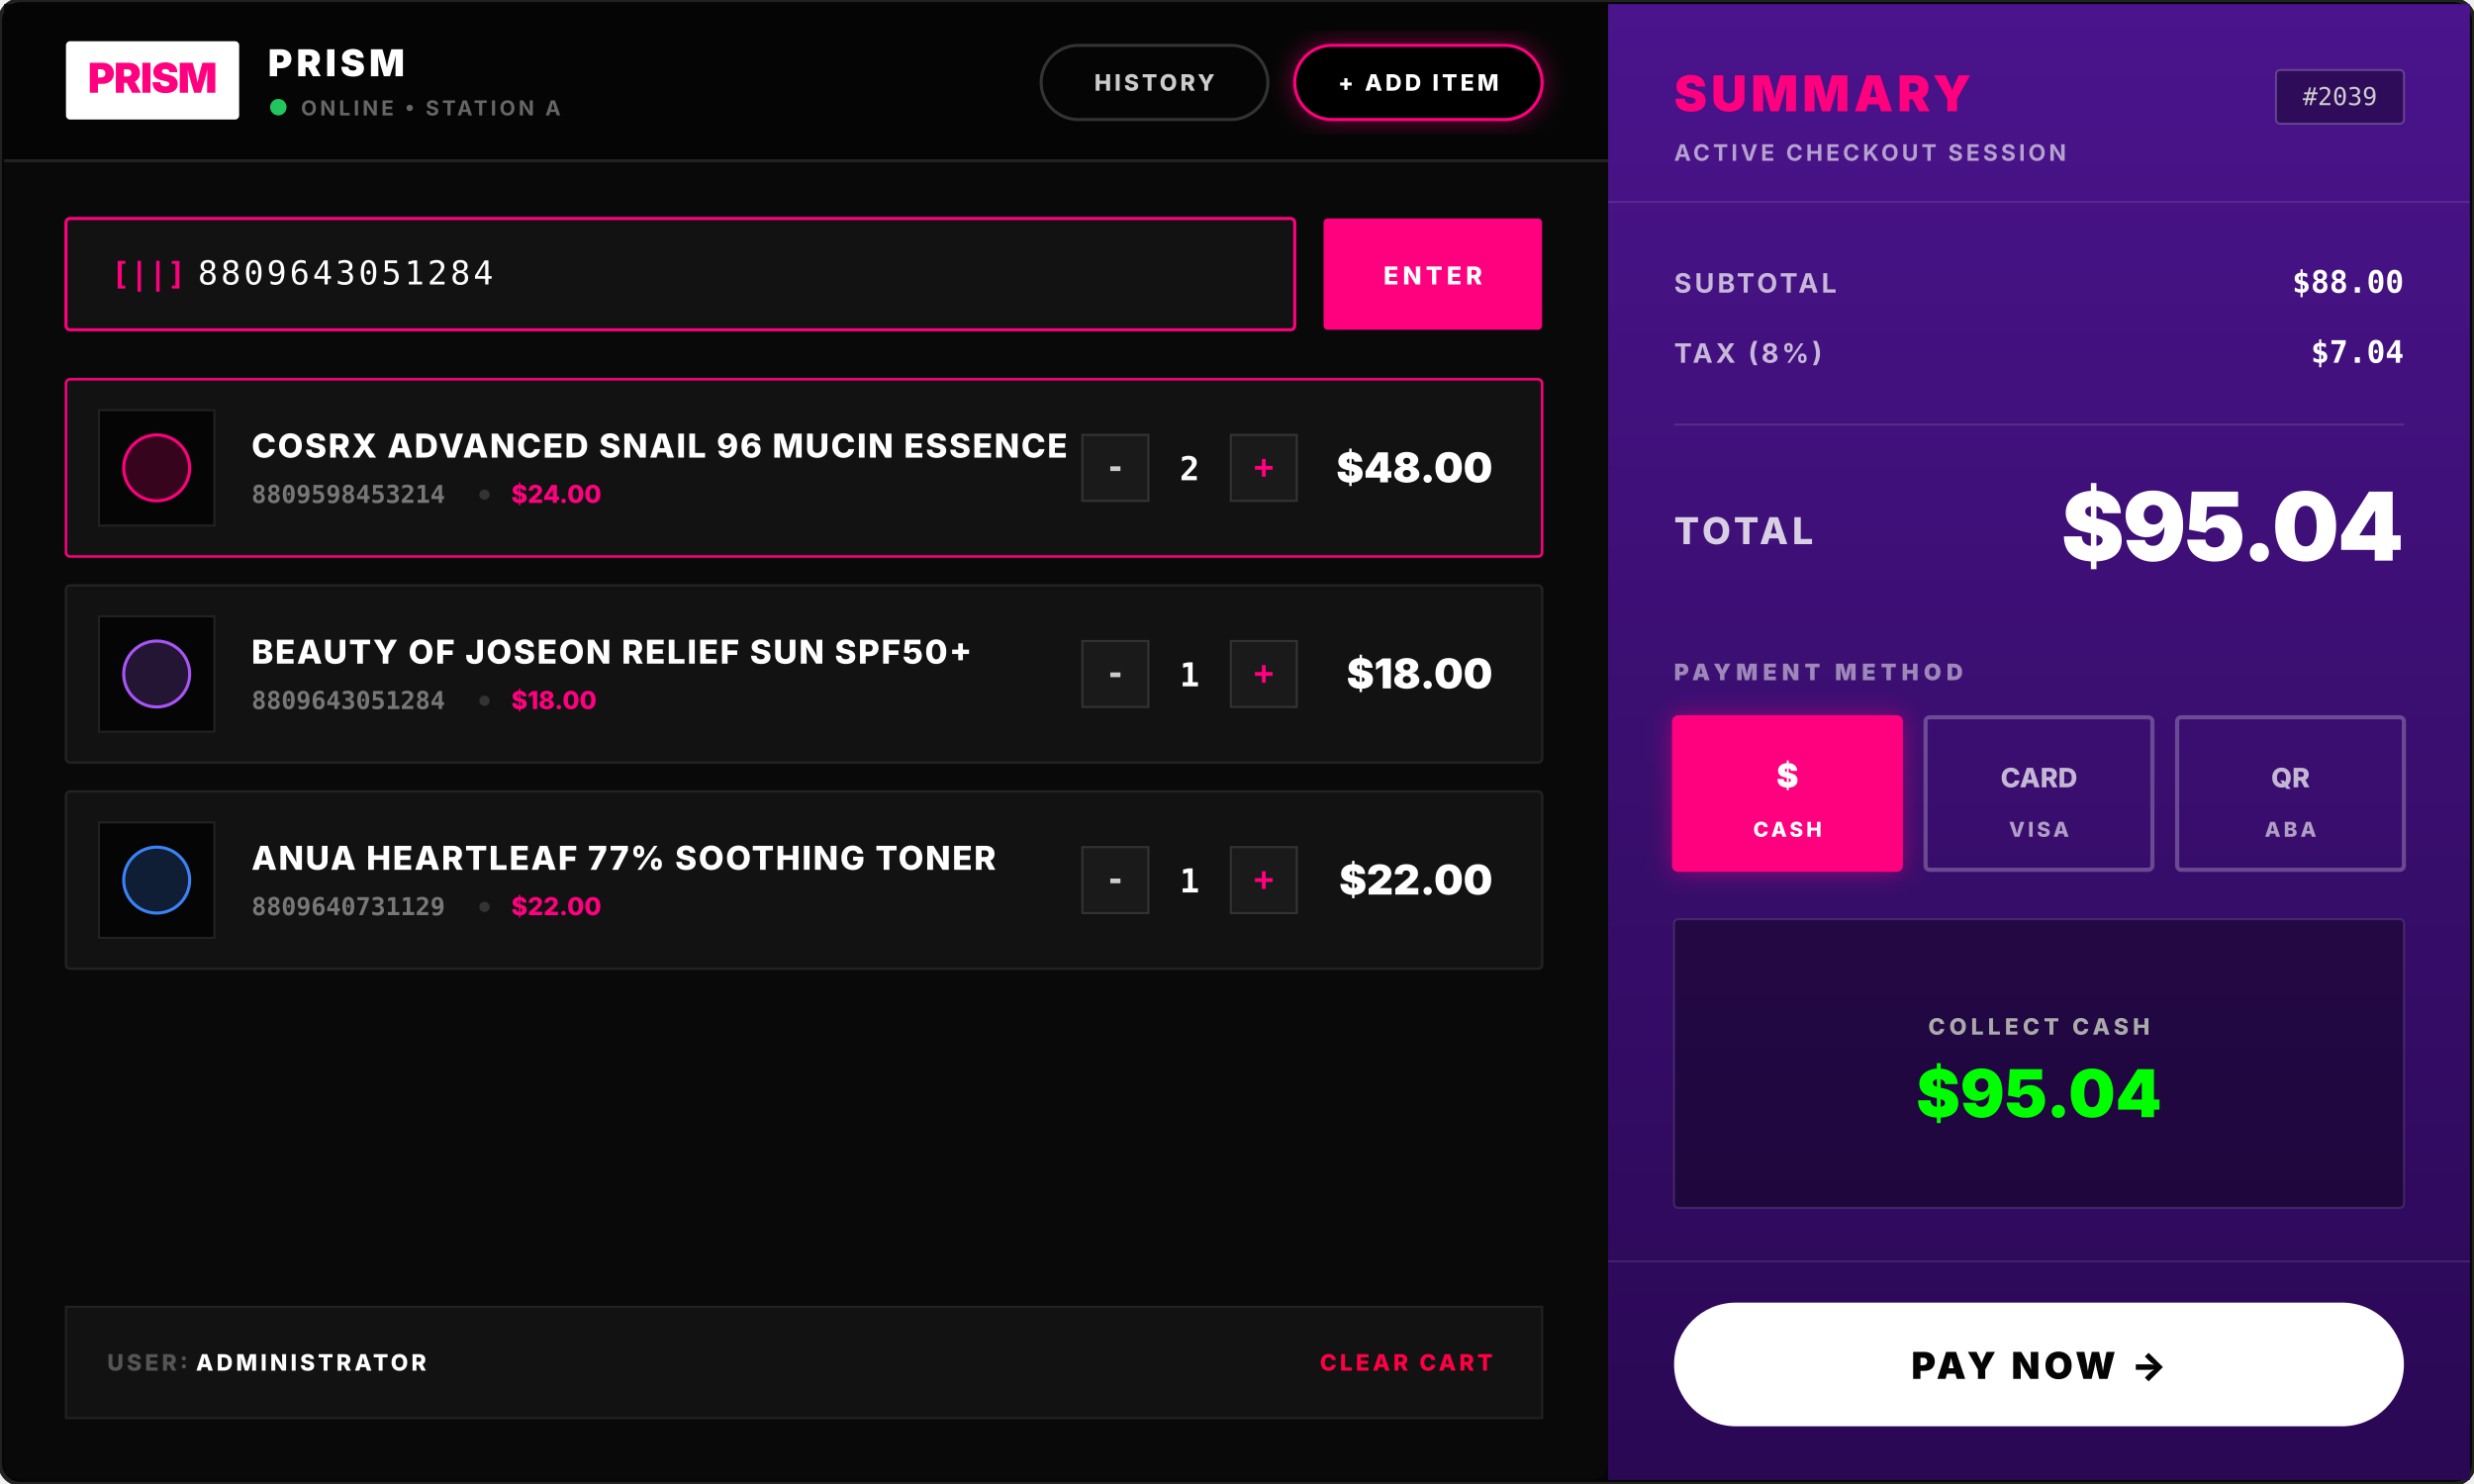
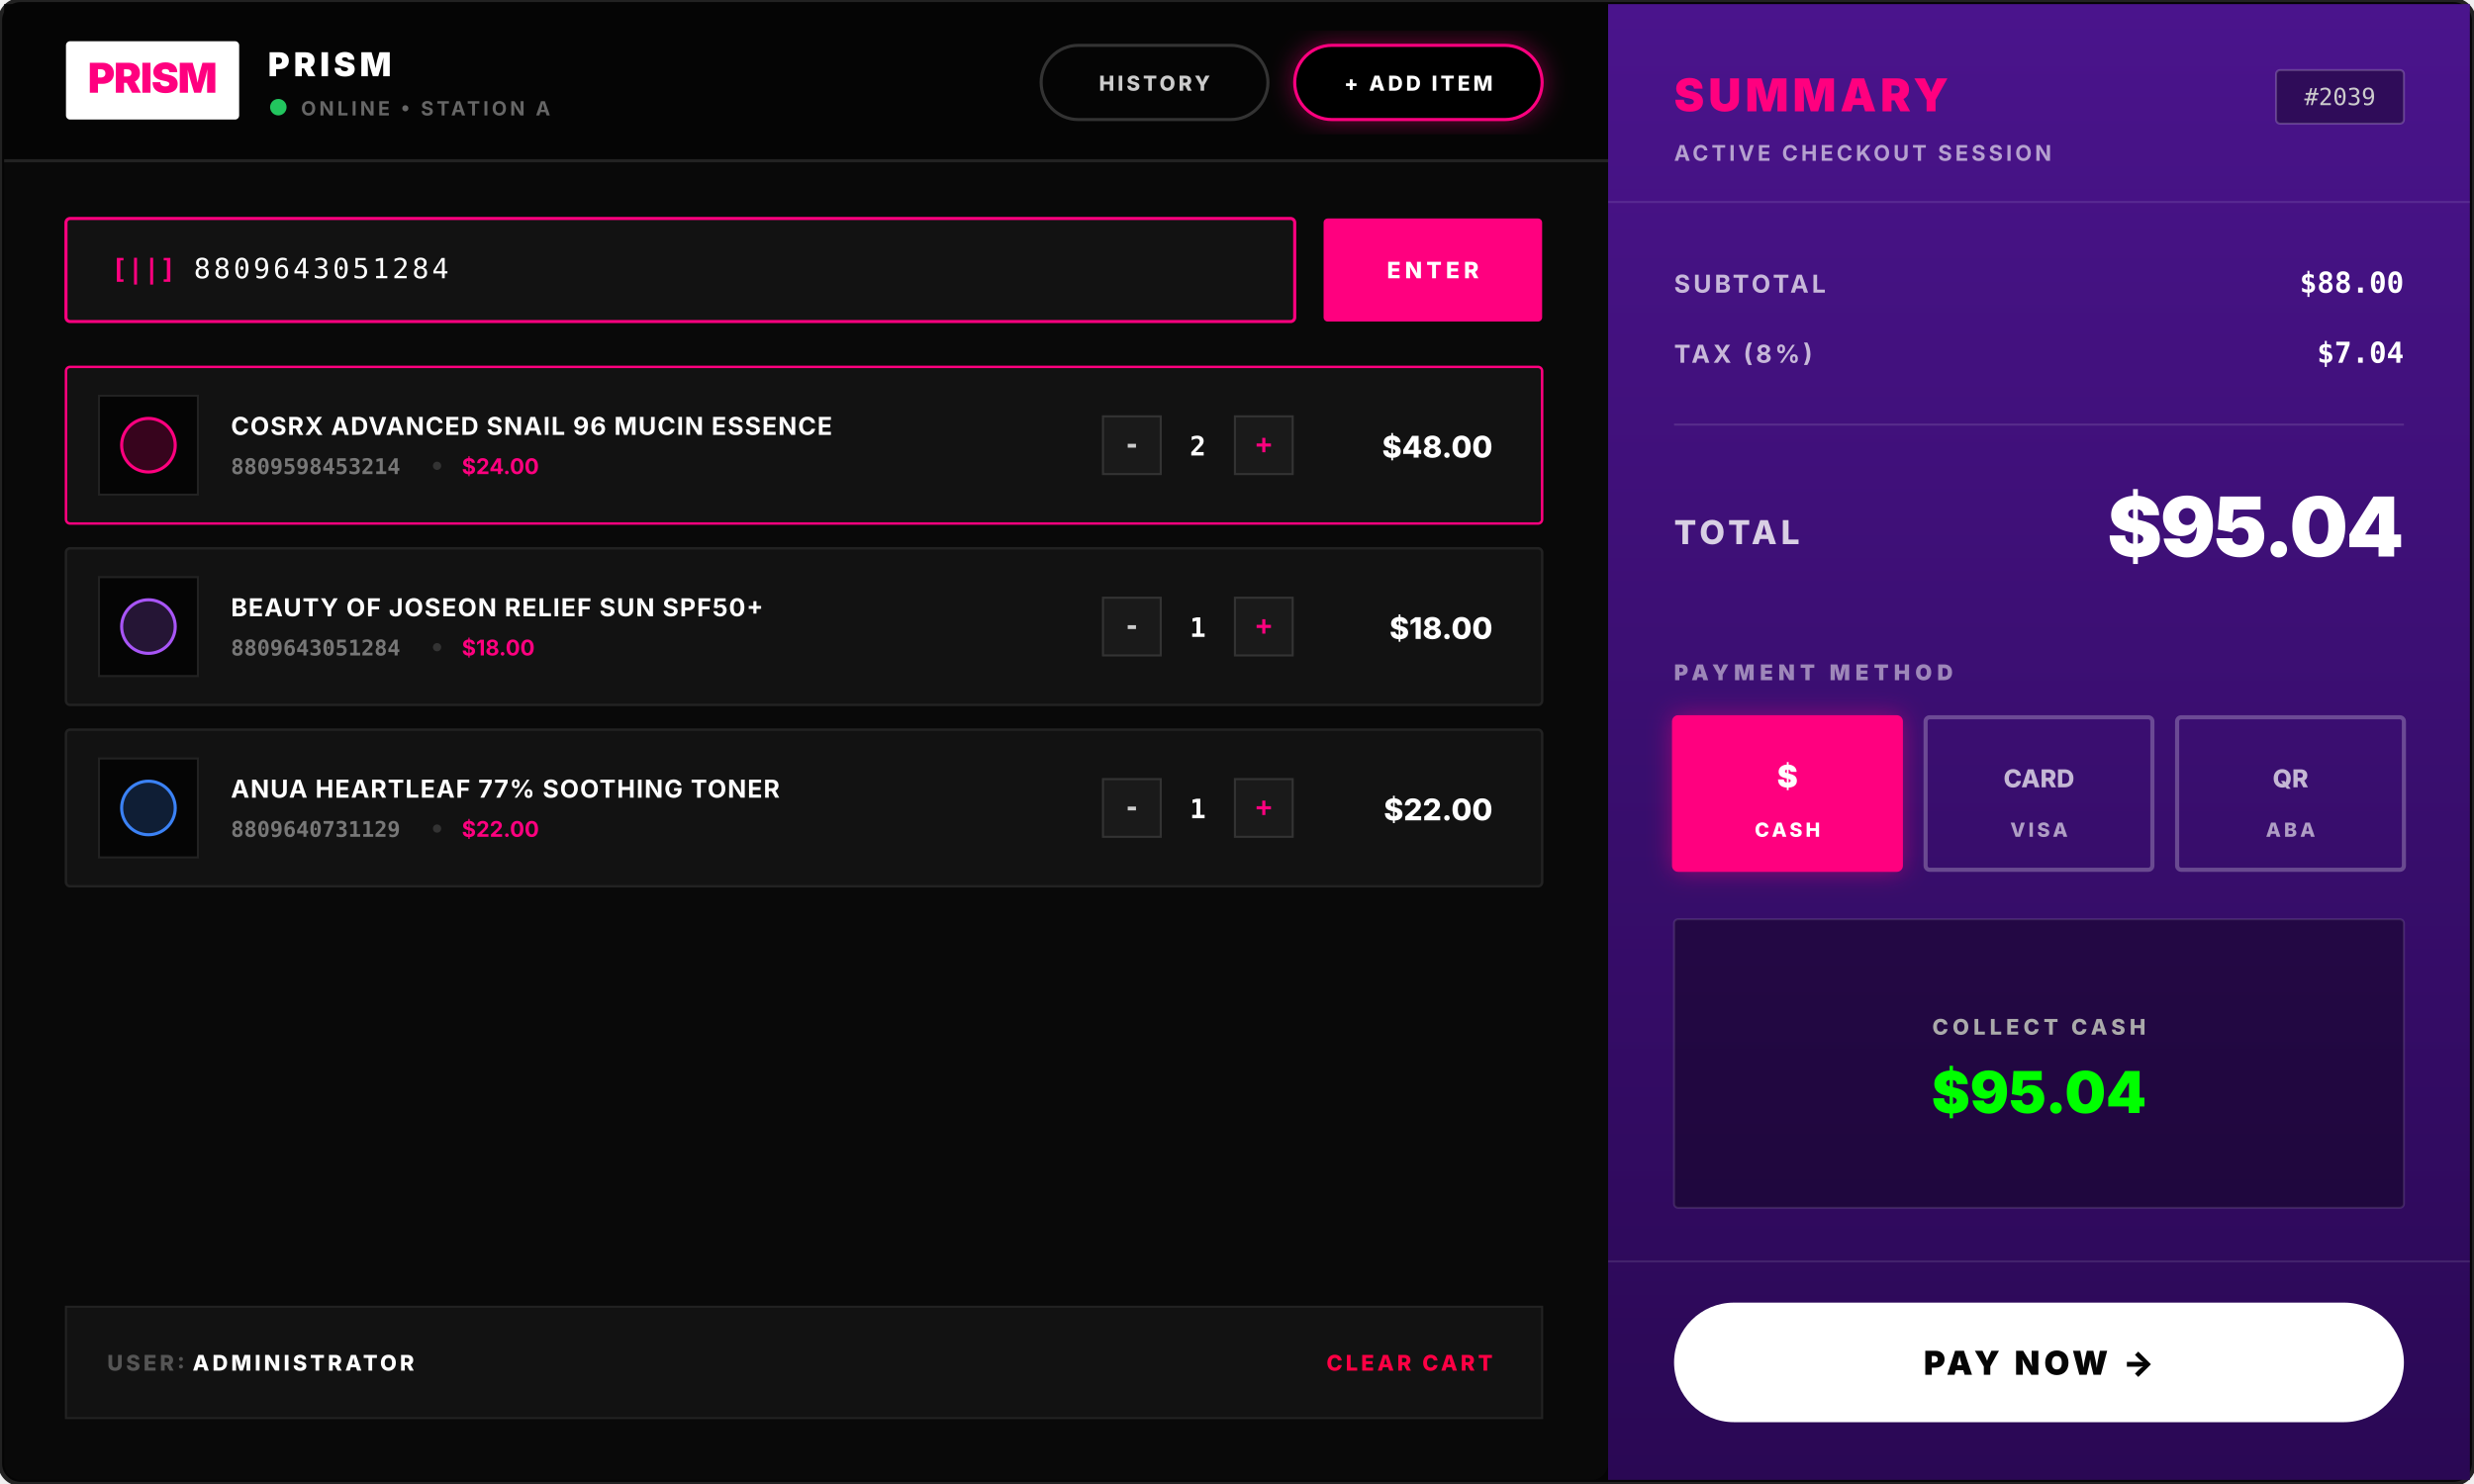
<svg xmlns="http://www.w3.org/2000/svg" viewBox="0 0 1200 720" width="100%" height="100%">
  <defs>
    <linearGradient id="purpleGrad" x1="0%" y1="0%" x2="0%" y2="100%">
      <stop offset="0%" stop-color="#4a148c" />
      <stop offset="100%" stop-color="#2a0854" />
    </linearGradient>
    <filter id="pinkGlow" x="-20%" y="-20%" width="140%" height="140%">
      <feDropShadow dx="0" dy="0" stdDeviation="6" flood-color="#ff007f" flood-opacity="0.45" />
    </filter>
  </defs>
  <rect width="1200" height="720" rx="10" fill="#050505" stroke="#222222" stroke-width="2" />
  <rect x="2" y="2" width="778" height="716" rx="8" fill="#090909" />
  <rect x="2" y="2" width="778" height="76" fill="#050505" />
  <line x1="2" y1="78" x2="780" y2="78" stroke="#222222" stroke-width="1.5" />
  <rect x="32" y="20" width="84" height="38" fill="#ffffff" rx="2" />
  <text x="74" y="45" font-family="Inter, Arial, sans-serif" font-weight="900" font-size="20" fill="#ff007f" text-anchor="middle" letter-spacing="-0.5">PRISM</text>
-   <text x="130" y="37" font-family="Inter, Arial, sans-serif" font-weight="900" font-size="18" fill="#ffffff" letter-spacing="2">PRISM</text>
+   <text x="130" y="37" font-family="Inter, Arial, sans-serif" font-weight="900" font-size="16" fill="#ffffff" letter-spacing="2">PRISM</text>
  <circle cx="135" cy="52" r="4" fill="#22c55e" />
-   <text x="146" y="56" font-family="Inter, Arial, sans-serif" font-weight="700" font-size="10" fill="#666666" letter-spacing="1.5">ONLINE • STATION A</text>
+   <text x="146" y="56" font-family="Inter, Arial, sans-serif" font-weight="700" font-size="9.5" fill="#666666" letter-spacing="1.5">ONLINE • STATION A</text>
  <rect x="505" y="22" width="110" height="36" rx="18" fill="#050505" stroke="#333333" stroke-width="1.5" />
-   <text x="560" y="44" font-family="Inter, Arial, sans-serif" font-weight="800" font-size="11" fill="#cccccc" text-anchor="middle" letter-spacing="1.5">HISTORY</text>
+   <text x="560" y="44" font-family="Inter, Arial, sans-serif" font-weight="800" font-size="10" fill="#cccccc" text-anchor="middle" letter-spacing="1.5">HISTORY</text>
  <rect x="628" y="22" width="120" height="36" rx="18" fill="#050505" stroke="#ff007f" stroke-width="1.5" filter="url(#pinkGlow)" />
-   <text x="688" y="44" font-family="Inter, Arial, sans-serif" font-weight="800" font-size="11" fill="#ffffff" text-anchor="middle" letter-spacing="1.5">+ ADD ITEM</text>
-   <rect x="32" y="106" width="596" height="54" rx="2" fill="#121212" stroke="#ff007f" stroke-width="1.5" />
-   <text x="54" y="138" font-family="Consolas, monospace" font-weight="700" font-size="15" fill="#ff007f">[||]</text>
-   <text x="96" y="138" font-family="Consolas, monospace" font-size="16" fill="#ffffff" letter-spacing="1.5">8809643051284</text>
-   <rect x="642" y="106" width="106" height="54" rx="2" fill="#ff007f" />
-   <text x="695" y="138" font-family="Inter, Arial, sans-serif" font-weight="800" font-size="12" fill="#ffffff" text-anchor="middle" letter-spacing="2">ENTER</text>
-   <rect x="32" y="184" width="716" height="86" rx="2" fill="#121212" stroke="#ff007f" stroke-width="1.2" />
-   <rect x="48" y="199" width="56" height="56" fill="#050505" stroke="#222222" />
-   <circle cx="76" cy="227" r="16" fill="#ff007f" fill-opacity="0.2" stroke="#ff007f" stroke-width="1.5" />
-   <text x="122" y="222" font-family="Inter, Arial, sans-serif" font-weight="800" font-size="16" fill="#ffffff" letter-spacing="0.8">COSRX ADVANCED SNAIL 96 MUCIN ESSENCE</text>
-   <text x="122" y="244" font-family="Consolas, monospace" font-weight="700" font-size="12" fill="#777777">8809598453214</text>
-   <circle cx="235" cy="240" r="2.5" fill="#333333" />
-   <text x="248" y="244" font-family="Inter, Arial, sans-serif" font-weight="800" font-size="12" fill="#ff007f">$24.00</text>
-   <rect x="525" y="211" width="32" height="32" fill="#1a1a1a" stroke="#333333" />
-   <text x="541" y="232" font-family="Consolas, monospace" font-weight="700" font-size="16" fill="#cccccc" text-anchor="middle">-</text>
-   <text x="577" y="233" font-family="Consolas, monospace" font-weight="700" font-size="16" fill="#ffffff" text-anchor="middle">2</text>
-   <rect x="597" y="211" width="32" height="32" fill="#1a1a1a" stroke="#333333" />
-   <text x="613" y="232" font-family="Consolas, monospace" font-weight="700" font-size="16" fill="#ff007f" text-anchor="middle">+</text>
-   <text x="724" y="234" font-family="Inter, Arial, sans-serif" font-weight="900" font-size="20" fill="#ffffff" text-anchor="end">$48.00</text>
-   <rect x="32" y="284" width="716" height="86" rx="2" fill="#121212" stroke="#222222" stroke-width="1.2" />
-   <rect x="48" y="299" width="56" height="56" fill="#050505" stroke="#222222" />
-   <circle cx="76" cy="327" r="16" fill="#a855f7" fill-opacity="0.2" stroke="#a855f7" stroke-width="1.5" />
-   <text x="122" y="322" font-family="Inter, Arial, sans-serif" font-weight="800" font-size="16" fill="#ffffff" letter-spacing="0.8">BEAUTY OF JOSEON RELIEF SUN SPF50+</text>
-   <text x="122" y="344" font-family="Consolas, monospace" font-weight="700" font-size="12" fill="#777777">8809643051284</text>
-   <circle cx="235" cy="340" r="2.5" fill="#333333" />
-   <text x="248" y="344" font-family="Inter, Arial, sans-serif" font-weight="800" font-size="12" fill="#ff007f">$18.00</text>
-   <rect x="525" y="311" width="32" height="32" fill="#1a1a1a" stroke="#333333" />
-   <text x="541" y="332" font-family="Consolas, monospace" font-weight="700" font-size="16" fill="#cccccc" text-anchor="middle">-</text>
-   <text x="577" y="333" font-family="Consolas, monospace" font-weight="700" font-size="16" fill="#ffffff" text-anchor="middle">1</text>
-   <rect x="597" y="311" width="32" height="32" fill="#1a1a1a" stroke="#333333" />
-   <text x="613" y="332" font-family="Consolas, monospace" font-weight="700" font-size="16" fill="#ff007f" text-anchor="middle">+</text>
-   <text x="724" y="334" font-family="Inter, Arial, sans-serif" font-weight="900" font-size="20" fill="#ffffff" text-anchor="end">$18.00</text>
-   <rect x="32" y="384" width="716" height="86" rx="2" fill="#121212" stroke="#222222" stroke-width="1.2" />
-   <rect x="48" y="399" width="56" height="56" fill="#050505" stroke="#222222" />
-   <circle cx="76" cy="427" r="16" fill="#3b82f6" fill-opacity="0.2" stroke="#3b82f6" stroke-width="1.5" />
-   <text x="122" y="422" font-family="Inter, Arial, sans-serif" font-weight="800" font-size="16" fill="#ffffff" letter-spacing="0.8">ANUA HEARTLEAF 77% SOOTHING TONER</text>
-   <text x="122" y="444" font-family="Consolas, monospace" font-weight="700" font-size="12" fill="#777777">8809640731129</text>
-   <circle cx="235" cy="440" r="2.5" fill="#333333" />
-   <text x="248" y="444" font-family="Inter, Arial, sans-serif" font-weight="800" font-size="12" fill="#ff007f">$22.00</text>
-   <rect x="525" y="411" width="32" height="32" fill="#1a1a1a" stroke="#333333" />
-   <text x="541" y="432" font-family="Consolas, monospace" font-weight="700" font-size="16" fill="#cccccc" text-anchor="middle">-</text>
-   <text x="577" y="433" font-family="Consolas, monospace" font-weight="700" font-size="16" fill="#ffffff" text-anchor="middle">1</text>
-   <rect x="597" y="411" width="32" height="32" fill="#1a1a1a" stroke="#333333" />
-   <text x="613" y="432" font-family="Consolas, monospace" font-weight="700" font-size="16" fill="#ff007f" text-anchor="middle">+</text>
-   <text x="724" y="434" font-family="Inter, Arial, sans-serif" font-weight="900" font-size="20" fill="#ffffff" text-anchor="end">$22.00</text>
+   <text x="688" y="44" font-family="Inter, Arial, sans-serif" font-weight="800" font-size="10" fill="#ffffff" text-anchor="middle" letter-spacing="1.5">+ ADD ITEM</text>
+   <rect x="32" y="106" width="596" height="50" rx="2" fill="#121212" stroke="#ff007f" stroke-width="1.5" />
+   <text x="54" y="135" font-family="Consolas, monospace" font-weight="700" font-size="13" fill="#ff007f">[||]</text>
+   <text x="94" y="135" font-family="Consolas, monospace" font-size="13.5" fill="#ffffff" letter-spacing="1.5">8809643051284</text>
+   <rect x="642" y="106" width="106" height="50" rx="2" fill="#ff007f" />
+   <text x="695" y="135" font-family="Inter, Arial, sans-serif" font-weight="800" font-size="11" fill="#ffffff" text-anchor="middle" letter-spacing="2">ENTER</text>
+   <rect x="32" y="178" width="716" height="76" rx="2" fill="#121212" stroke="#ff007f" stroke-width="1.2" />
+   <rect x="48" y="192" width="48" height="48" fill="#050505" stroke="#222222" />
+   <circle cx="72" cy="216" r="13" fill="#ff007f" fill-opacity="0.2" stroke="#ff007f" stroke-width="1.5" />
+   <text x="112" y="211" font-family="Inter, Arial, sans-serif" font-weight="700" font-size="12" fill="#ffffff" letter-spacing="0.5">COSRX ADVANCED SNAIL 96 MUCIN ESSENCE</text>
+   <text x="112" y="230" font-family="Consolas, monospace" font-weight="600" font-size="10.5" fill="#777777">8809598453214</text>
+   <circle cx="212" cy="226" r="2" fill="#333333" />
+   <text x="224" y="230" font-family="Inter, Arial, sans-serif" font-weight="700" font-size="10.5" fill="#ff007f">$24.00</text>
+   <rect x="535" y="202" width="28" height="28" fill="#1a1a1a" stroke="#333333" />
+   <text x="549" y="220" font-family="Consolas, monospace" font-weight="700" font-size="13" fill="#cccccc" text-anchor="middle">-</text>
+   <text x="581" y="221" font-family="Consolas, monospace" font-weight="700" font-size="13" fill="#ffffff" text-anchor="middle">2</text>
+   <rect x="599" y="202" width="28" height="28" fill="#1a1a1a" stroke="#333333" />
+   <text x="613" y="220" font-family="Consolas, monospace" font-weight="700" font-size="13" fill="#ff007f" text-anchor="middle">+</text>
+   <text x="724" y="222" font-family="Inter, Arial, sans-serif" font-weight="800" font-size="14.5" fill="#ffffff" text-anchor="end">$48.00</text>
+   <rect x="32" y="266" width="716" height="76" rx="2" fill="#121212" stroke="#222222" stroke-width="1.2" />
+   <rect x="48" y="280" width="48" height="48" fill="#050505" stroke="#222222" />
+   <circle cx="72" cy="304" r="13" fill="#a855f7" fill-opacity="0.2" stroke="#a855f7" stroke-width="1.5" />
+   <text x="112" y="299" font-family="Inter, Arial, sans-serif" font-weight="700" font-size="12" fill="#ffffff" letter-spacing="0.5">BEAUTY OF JOSEON RELIEF SUN SPF50+</text>
+   <text x="112" y="318" font-family="Consolas, monospace" font-weight="600" font-size="10.5" fill="#777777">8809643051284</text>
+   <circle cx="212" cy="314" r="2" fill="#333333" />
+   <text x="224" y="318" font-family="Inter, Arial, sans-serif" font-weight="700" font-size="10.5" fill="#ff007f">$18.00</text>
+   <rect x="535" y="290" width="28" height="28" fill="#1a1a1a" stroke="#333333" />
+   <text x="549" y="308" font-family="Consolas, monospace" font-weight="700" font-size="13" fill="#cccccc" text-anchor="middle">-</text>
+   <text x="581" y="309" font-family="Consolas, monospace" font-weight="700" font-size="13" fill="#ffffff" text-anchor="middle">1</text>
+   <rect x="599" y="290" width="28" height="28" fill="#1a1a1a" stroke="#333333" />
+   <text x="613" y="308" font-family="Consolas, monospace" font-weight="700" font-size="13" fill="#ff007f" text-anchor="middle">+</text>
+   <text x="724" y="310" font-family="Inter, Arial, sans-serif" font-weight="800" font-size="14.5" fill="#ffffff" text-anchor="end">$18.00</text>
+   <rect x="32" y="354" width="716" height="76" rx="2" fill="#121212" stroke="#222222" stroke-width="1.2" />
+   <rect x="48" y="368" width="48" height="48" fill="#050505" stroke="#222222" />
+   <circle cx="72" cy="392" r="13" fill="#3b82f6" fill-opacity="0.2" stroke="#3b82f6" stroke-width="1.5" />
+   <text x="112" y="387" font-family="Inter, Arial, sans-serif" font-weight="700" font-size="12" fill="#ffffff" letter-spacing="0.5">ANUA HEARTLEAF 77% SOOTHING TONER</text>
+   <text x="112" y="406" font-family="Consolas, monospace" font-weight="600" font-size="10.5" fill="#777777">8809640731129</text>
+   <circle cx="212" cy="402" r="2" fill="#333333" />
+   <text x="224" y="406" font-family="Inter, Arial, sans-serif" font-weight="700" font-size="10.5" fill="#ff007f">$22.00</text>
+   <rect x="535" y="378" width="28" height="28" fill="#1a1a1a" stroke="#333333" />
+   <text x="549" y="396" font-family="Consolas, monospace" font-weight="700" font-size="13" fill="#cccccc" text-anchor="middle">-</text>
+   <text x="581" y="397" font-family="Consolas, monospace" font-weight="700" font-size="13" fill="#ffffff" text-anchor="middle">1</text>
+   <rect x="599" y="378" width="28" height="28" fill="#1a1a1a" stroke="#333333" />
+   <text x="613" y="396" font-family="Consolas, monospace" font-weight="700" font-size="13" fill="#ff007f" text-anchor="middle">+</text>
+   <text x="724" y="398" font-family="Inter, Arial, sans-serif" font-weight="800" font-size="14.5" fill="#ffffff" text-anchor="end">$22.00</text>
  <rect x="32" y="634" width="716" height="54" fill="#121212" stroke="#222222" />
-   <text x="52" y="665" font-family="Inter, Arial, sans-serif" font-weight="800" font-size="11" fill="#555555" letter-spacing="1.5">USER: <tspan fill="#ffffff">ADMINISTRATOR</tspan>
+   <text x="52" y="665" font-family="Inter, Arial, sans-serif" font-weight="800" font-size="10.5" fill="#555555" letter-spacing="1.5">USER: <tspan fill="#ffffff">ADMINISTRATOR</tspan>
  </text>
-   <text x="724" y="665" font-family="Inter, Arial, sans-serif" font-weight="800" font-size="11" fill="#ff0044" text-anchor="end" letter-spacing="1.5">CLEAR CART</text>
+   <text x="724" y="665" font-family="Inter, Arial, sans-serif" font-weight="800" font-size="10.5" fill="#ff0044" text-anchor="end" letter-spacing="1.5">CLEAR CART</text>
  <rect x="780" y="2" width="418" height="716" fill="url(#purpleGrad)" />
  <line x1="780" y1="98" x2="1198" y2="98" stroke="#ffffff" stroke-opacity="0.1" />
-   <text x="812" y="54" font-family="Inter, Arial, sans-serif" font-weight="900" font-size="24" fill="#ff007f" letter-spacing="2">SUMMARY</text>
+   <text x="812" y="54" font-family="Inter, Arial, sans-serif" font-weight="900" font-size="22" fill="#ff007f" letter-spacing="2">SUMMARY</text>
  <rect x="1104" y="34" width="62" height="26" rx="2" fill="#000000" fill-opacity="0.35" stroke="#ffffff" stroke-opacity="0.2" />
-   <text x="1135" y="51" font-family="Consolas, monospace" font-size="12" fill="#cccccc" text-anchor="middle">#2039</text>
-   <text x="812" y="78" font-family="Inter, Arial, sans-serif" font-weight="700" font-size="11" fill="#ffffff" fill-opacity="0.6" letter-spacing="1.5">ACTIVE CHECKOUT SESSION</text>
-   <text x="812" y="142" font-family="Inter, Arial, sans-serif" font-weight="700" font-size="13" fill="#ffffff" fill-opacity="0.7" letter-spacing="1.5">SUBTOTAL</text>
-   <text x="1166" y="142" font-family="Consolas, monospace" font-weight="700" font-size="15" fill="#ffffff" text-anchor="end">$88.00</text>
-   <text x="812" y="176" font-family="Inter, Arial, sans-serif" font-weight="700" font-size="13" fill="#ffffff" fill-opacity="0.7" letter-spacing="1.5">TAX (8%)</text>
-   <text x="1166" y="176" font-family="Consolas, monospace" font-weight="700" font-size="15" fill="#ffffff" text-anchor="end">$7.04</text>
+   <text x="1135" y="51" font-family="Consolas, monospace" font-size="11.5" fill="#cccccc" text-anchor="middle">#2039</text>
+   <text x="812" y="78" font-family="Inter, Arial, sans-serif" font-weight="700" font-size="10.5" fill="#ffffff" fill-opacity="0.6" letter-spacing="1.5">ACTIVE CHECKOUT SESSION</text>
+   <text x="812" y="142" font-family="Inter, Arial, sans-serif" font-weight="700" font-size="12" fill="#ffffff" fill-opacity="0.7" letter-spacing="1.5">SUBTOTAL</text>
+   <text x="1166" y="142" font-family="Consolas, monospace" font-weight="700" font-size="14" fill="#ffffff" text-anchor="end">$88.00</text>
+   <text x="812" y="176" font-family="Inter, Arial, sans-serif" font-weight="700" font-size="12" fill="#ffffff" fill-opacity="0.7" letter-spacing="1.5">TAX (8%)</text>
+   <text x="1166" y="176" font-family="Consolas, monospace" font-weight="700" font-size="14" fill="#ffffff" text-anchor="end">$7.04</text>
  <line x1="812" y1="206" x2="1166" y2="206" stroke="#ffffff" stroke-opacity="0.12" />
-   <text x="812" y="264" font-family="Inter, Arial, sans-serif" font-weight="800" font-size="18" fill="#ffffff" fill-opacity="0.8" letter-spacing="2">TOTAL</text>
-   <text x="1166" y="272" font-family="Inter, Arial, sans-serif" font-weight="900" font-size="46" fill="#ffffff" text-anchor="end" letter-spacing="-1">$95.04</text>
-   <text x="812" y="330" font-family="Inter, Arial, sans-serif" font-weight="900" font-size="11" fill="#ffffff" fill-opacity="0.5" letter-spacing="2.5">PAYMENT METHOD</text>
+   <text x="812" y="264" font-family="Inter, Arial, sans-serif" font-weight="800" font-size="16" fill="#ffffff" fill-opacity="0.8" letter-spacing="2">TOTAL</text>
+   <text x="1166" y="270" font-family="Inter, Arial, sans-serif" font-weight="900" font-size="40" fill="#ffffff" text-anchor="end" letter-spacing="-1">$95.04</text>
+   <text x="812" y="330" font-family="Inter, Arial, sans-serif" font-weight="900" font-size="10.5" fill="#ffffff" fill-opacity="0.5" letter-spacing="2.5">PAYMENT METHOD</text>
  <rect x="812" y="348" width="110" height="74" rx="2" fill="#ff007f" stroke="#ff007f" stroke-width="2" filter="url(#pinkGlow)" />
-   <text x="867" y="382" font-family="Inter, Arial, sans-serif" font-weight="900" font-size="16" fill="#ffffff" text-anchor="middle">$</text>
-   <text x="867" y="406" font-family="Inter, Arial, sans-serif" font-weight="800" font-size="10" fill="#ffffff" text-anchor="middle" letter-spacing="1.5">CASH</text>
+   <text x="867" y="382" font-family="Inter, Arial, sans-serif" font-weight="900" font-size="15" fill="#ffffff" text-anchor="middle">$</text>
+   <text x="867" y="406" font-family="Inter, Arial, sans-serif" font-weight="800" font-size="9.5" fill="#ffffff" text-anchor="middle" letter-spacing="1.5">CASH</text>
  <rect x="934" y="348" width="110" height="74" rx="2" fill="none" stroke="#ffffff" stroke-opacity="0.25" stroke-width="2" />
-   <text x="989" y="382" font-family="Inter, Arial, sans-serif" font-weight="800" font-size="13" fill="#ffffff" fill-opacity="0.7" text-anchor="middle">CARD</text>
-   <text x="989" y="406" font-family="Inter, Arial, sans-serif" font-weight="800" font-size="10" fill="#ffffff" fill-opacity="0.6" text-anchor="middle" letter-spacing="1.5">VISA</text>
+   <text x="989" y="382" font-family="Inter, Arial, sans-serif" font-weight="800" font-size="12" fill="#ffffff" fill-opacity="0.7" text-anchor="middle">CARD</text>
+   <text x="989" y="406" font-family="Inter, Arial, sans-serif" font-weight="800" font-size="9.5" fill="#ffffff" fill-opacity="0.6" text-anchor="middle" letter-spacing="1.5">VISA</text>
  <rect x="1056" y="348" width="110" height="74" rx="2" fill="none" stroke="#ffffff" stroke-opacity="0.25" stroke-width="2" />
-   <text x="1111" y="382" font-family="Inter, Arial, sans-serif" font-weight="800" font-size="13" fill="#ffffff" fill-opacity="0.7" text-anchor="middle">QR</text>
-   <text x="1111" y="406" font-family="Inter, Arial, sans-serif" font-weight="800" font-size="10" fill="#ffffff" fill-opacity="0.6" text-anchor="middle" letter-spacing="1.5">ABA</text>
+   <text x="1111" y="382" font-family="Inter, Arial, sans-serif" font-weight="800" font-size="12" fill="#ffffff" fill-opacity="0.7" text-anchor="middle">QR</text>
+   <text x="1111" y="406" font-family="Inter, Arial, sans-serif" font-weight="800" font-size="9.5" fill="#ffffff" fill-opacity="0.6" text-anchor="middle" letter-spacing="1.5">ABA</text>
  <rect x="812" y="446" width="354" height="140" rx="2" fill="#000000" fill-opacity="0.35" stroke="#ffffff" stroke-opacity="0.12" />
-   <text x="989" y="502" font-family="Inter, Arial, sans-serif" font-weight="800" font-size="11" fill="#aaaaaa" text-anchor="middle" letter-spacing="2">COLLECT CASH</text>
-   <text x="989" y="542" font-family="Inter, Arial, sans-serif" font-weight="900" font-size="32" fill="#00ff00" text-anchor="middle">$95.04</text>
+   <text x="989" y="502" font-family="Inter, Arial, sans-serif" font-weight="800" font-size="10.5" fill="#aaaaaa" text-anchor="middle" letter-spacing="2">COLLECT CASH</text>
+   <text x="989" y="540" font-family="Inter, Arial, sans-serif" font-weight="900" font-size="28" fill="#00ff00" text-anchor="middle">$95.04</text>
  <line x1="780" y1="612" x2="1198" y2="612" stroke="#ffffff" stroke-opacity="0.1" />
-   <rect x="812" y="632" width="354" height="60" rx="30" fill="#ffffff" />
-   <text x="989" y="669" font-family="Inter, Arial, sans-serif" font-weight="900" font-size="18" fill="#050505" text-anchor="middle" letter-spacing="2">PAY NOW →</text>
+   <rect x="812" y="632" width="354" height="58" rx="29" fill="#ffffff" />
+   <text x="989" y="667" font-family="Inter, Arial, sans-serif" font-weight="900" font-size="16" fill="#050505" text-anchor="middle" letter-spacing="2">PAY NOW →</text>
</svg>
